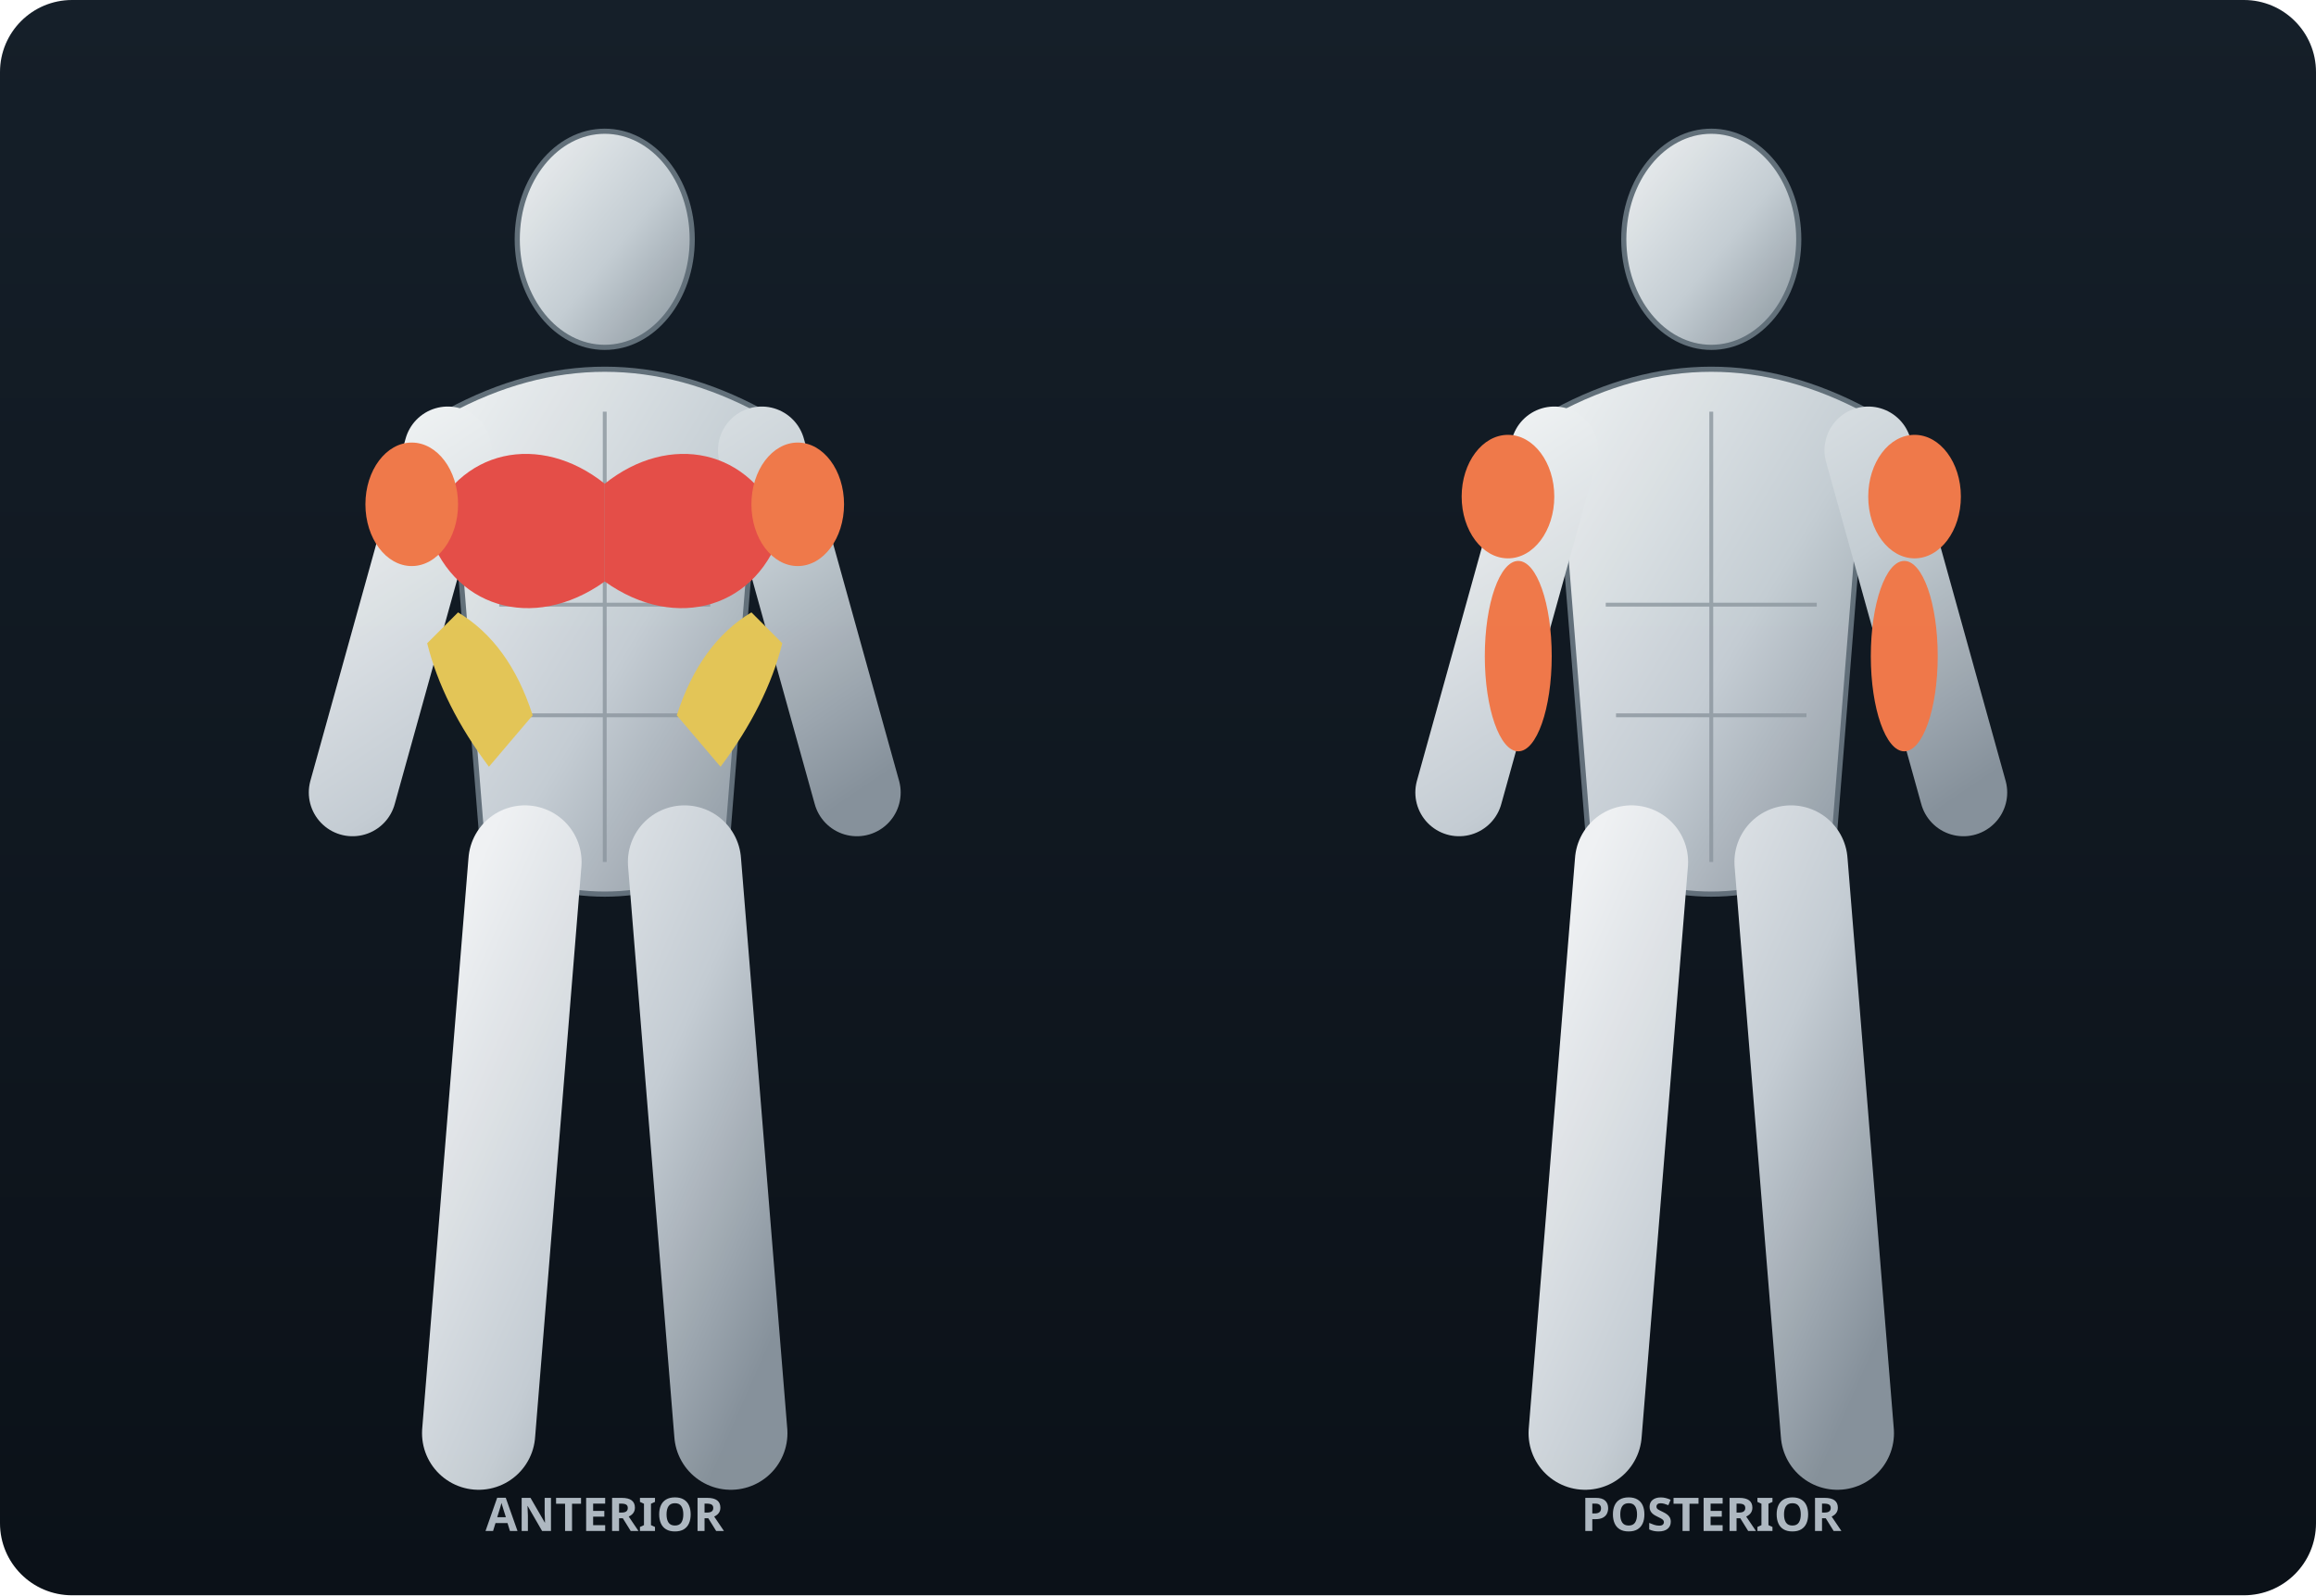
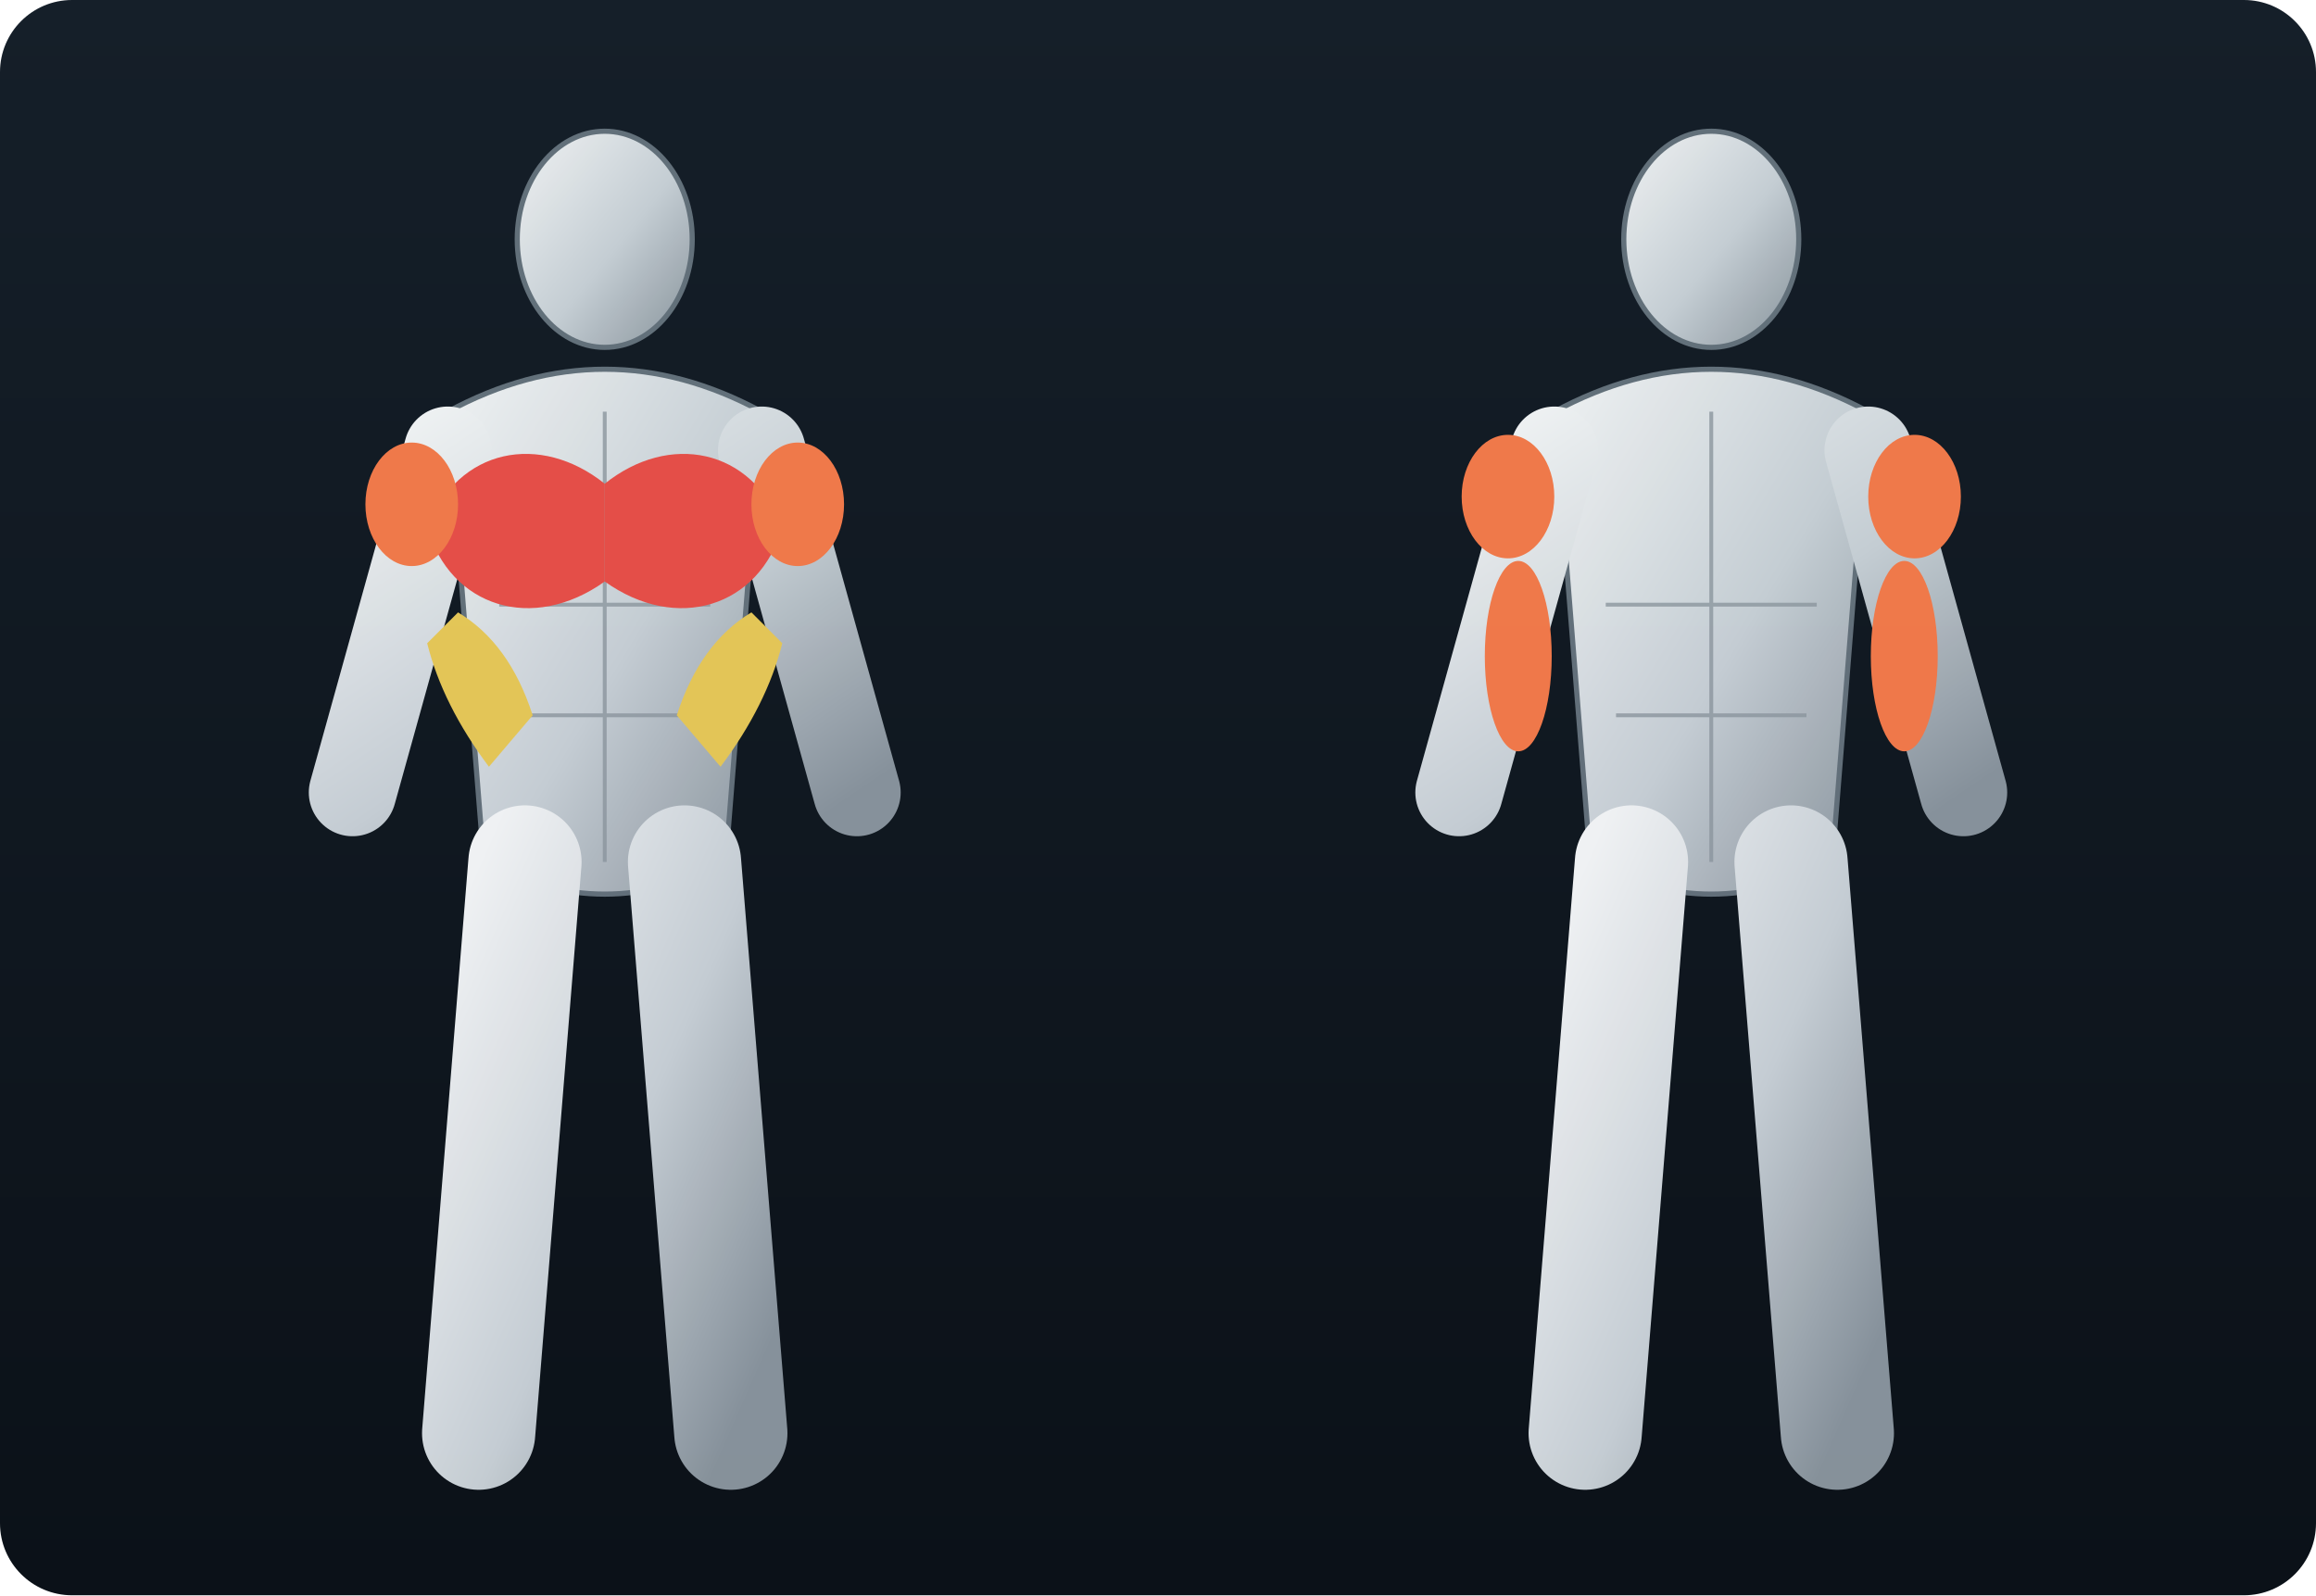
<svg xmlns="http://www.w3.org/2000/svg" width="900" height="620" viewBox="0 0 900 620" role="img" aria-label="Músculos trabajados · Press inclinado con mancuernas" data-style="anatomical-v2">
  <defs>
    <linearGradient id="mapbg" x2="0" y2="1">
      <stop stop-color="#151f29" />
      <stop offset="1" stop-color="#0b1118" />
    </linearGradient>
    <linearGradient id="skin" x2="1" y2="1">
      <stop stop-color="#f4f6f7" />
      <stop offset=".55" stop-color="#c8d0d6" />
      <stop offset="1" stop-color="#89949d" />
    </linearGradient>
  </defs>
  <rect width="900" height="620" rx="28" fill="url(#mapbg)" />
  <g opacity=".98">
    <ellipse cx="235" cy="93" rx="34" ry="42" fill="url(#skin)" stroke="#64717b" stroke-width="2" />
    <path d="M174 160Q235 127 296 160L282 335Q235 360 188 335Z" fill="url(#skin)" stroke="#64717b" stroke-width="2" />
    <path d="M174 175L137 308M296 175L333 308" stroke="url(#skin)" stroke-width="34" stroke-linecap="round" />
    <path d="M204 335L186 557M266 335L284 557" stroke="url(#skin)" stroke-width="44" stroke-linecap="round" />
    <path d="M235 160v175M194 235h82M198 278h74" stroke="#8d979f" stroke-width="1.5" opacity=".8" />
    <ellipse cx="665" cy="93" rx="34" ry="42" fill="url(#skin)" stroke="#64717b" stroke-width="2" />
    <path d="M604 160Q665 127 726 160L712 335Q665 360 618 335Z" fill="url(#skin)" stroke="#64717b" stroke-width="2" />
    <path d="M604 175L567 308M726 175L763 308" stroke="url(#skin)" stroke-width="34" stroke-linecap="round" />
    <path d="M634 335L616 557M696 335L714 557" stroke="url(#skin)" stroke-width="44" stroke-linecap="round" />
    <path d="M665 160v175M624 235h82M628 278h74" stroke="#8d979f" stroke-width="1.5" opacity=".8" />
    <path d="M235 188C210 168 178 174 166 205C175 236 207 246 235 226Z" fill="#e94f48" />
    <path d="M235 188C260 168 292 174 304 205C295 236 263 246 235 226Z" fill="#e94f48" />
    <ellipse cx="160" cy="196" rx="18" ry="24" fill="#f47a4a" />
    <ellipse cx="310" cy="196" rx="18" ry="24" fill="#f47a4a" />
    <path d="M178 238q20 12 29 40l-17 20q-18-24-24-48z" fill="#e8c958" />
    <path d="M292 238q-20 12-29 40l17 20q18-24 24-48z" fill="#e8c958" />
    <ellipse cx="590" cy="255" rx="13" ry="37" fill="#f47a4a" />
    <ellipse cx="740" cy="255" rx="13" ry="37" fill="#f47a4a" />
    <ellipse cx="586" cy="193" rx="18" ry="24" fill="#f47a4a" />
    <ellipse cx="744" cy="193" rx="18" ry="24" fill="#f47a4a" />
  </g>
-   <g fill="#aeb8c1" font-family="system-ui,sans-serif" font-size="18" font-weight="700">
-     <text x="235" y="595" text-anchor="middle">ANTERIOR</text>
-     <text x="665" y="595" text-anchor="middle">POSTERIOR</text>
-   </g>
</svg>
